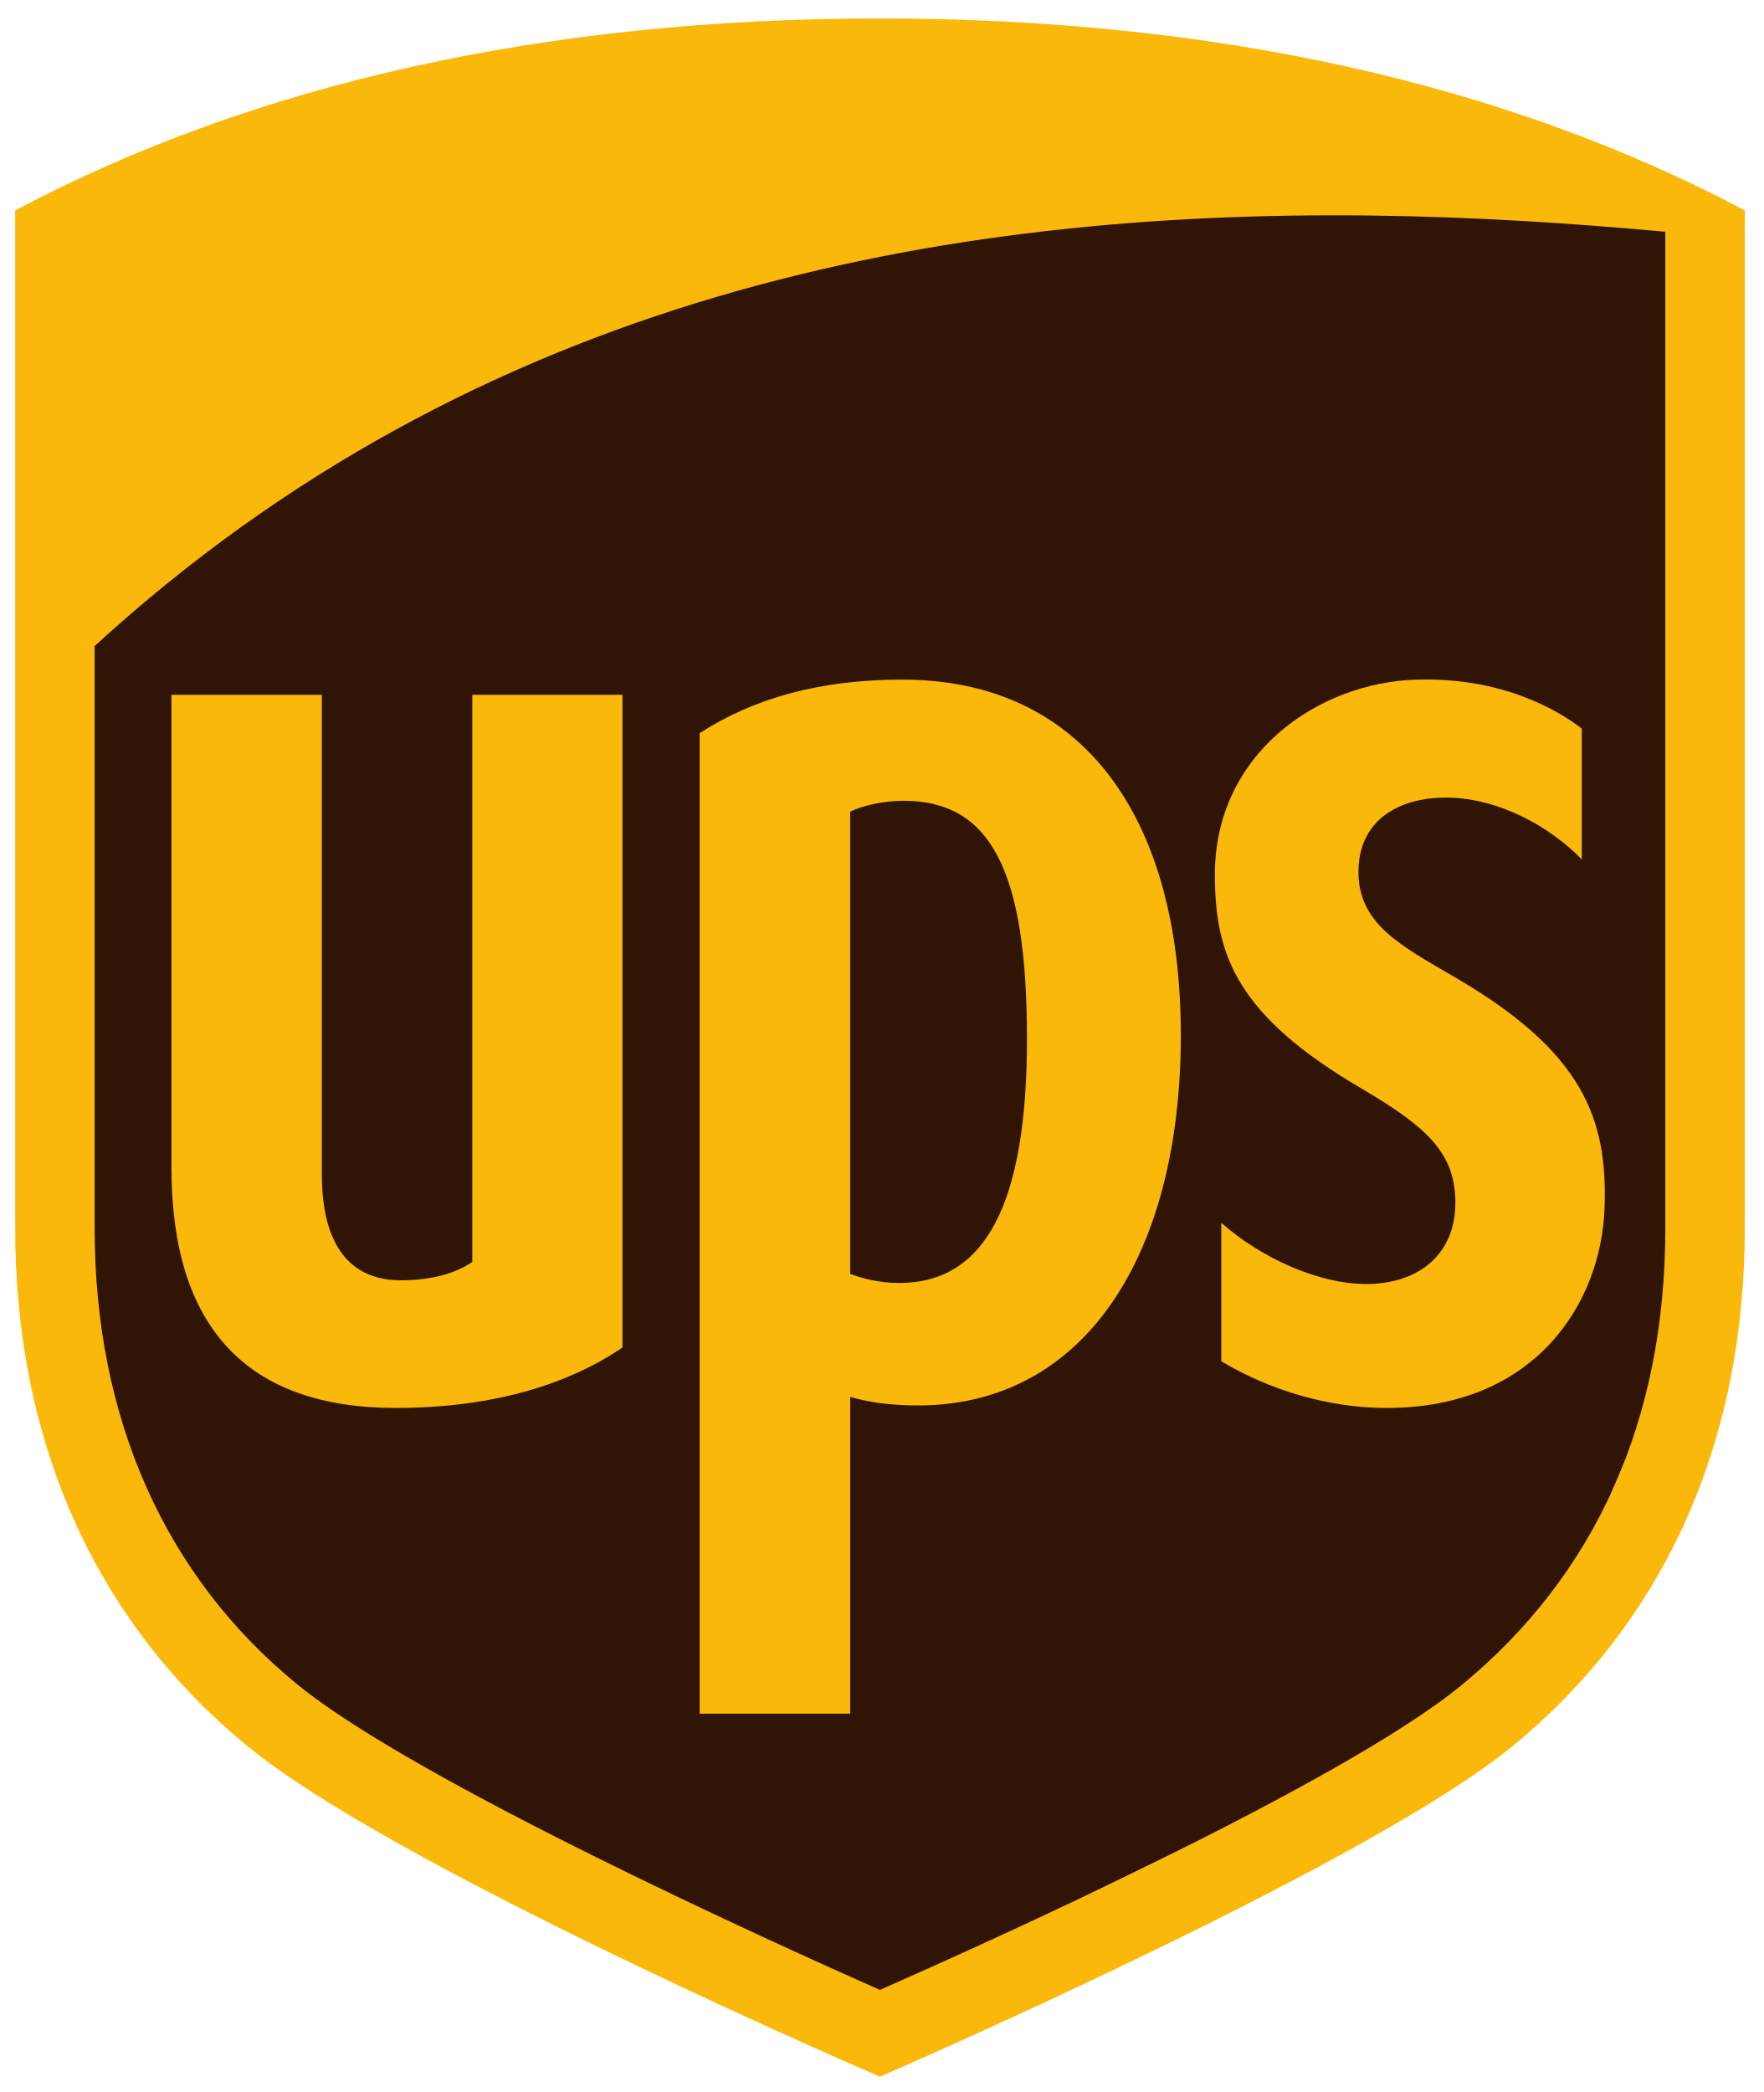
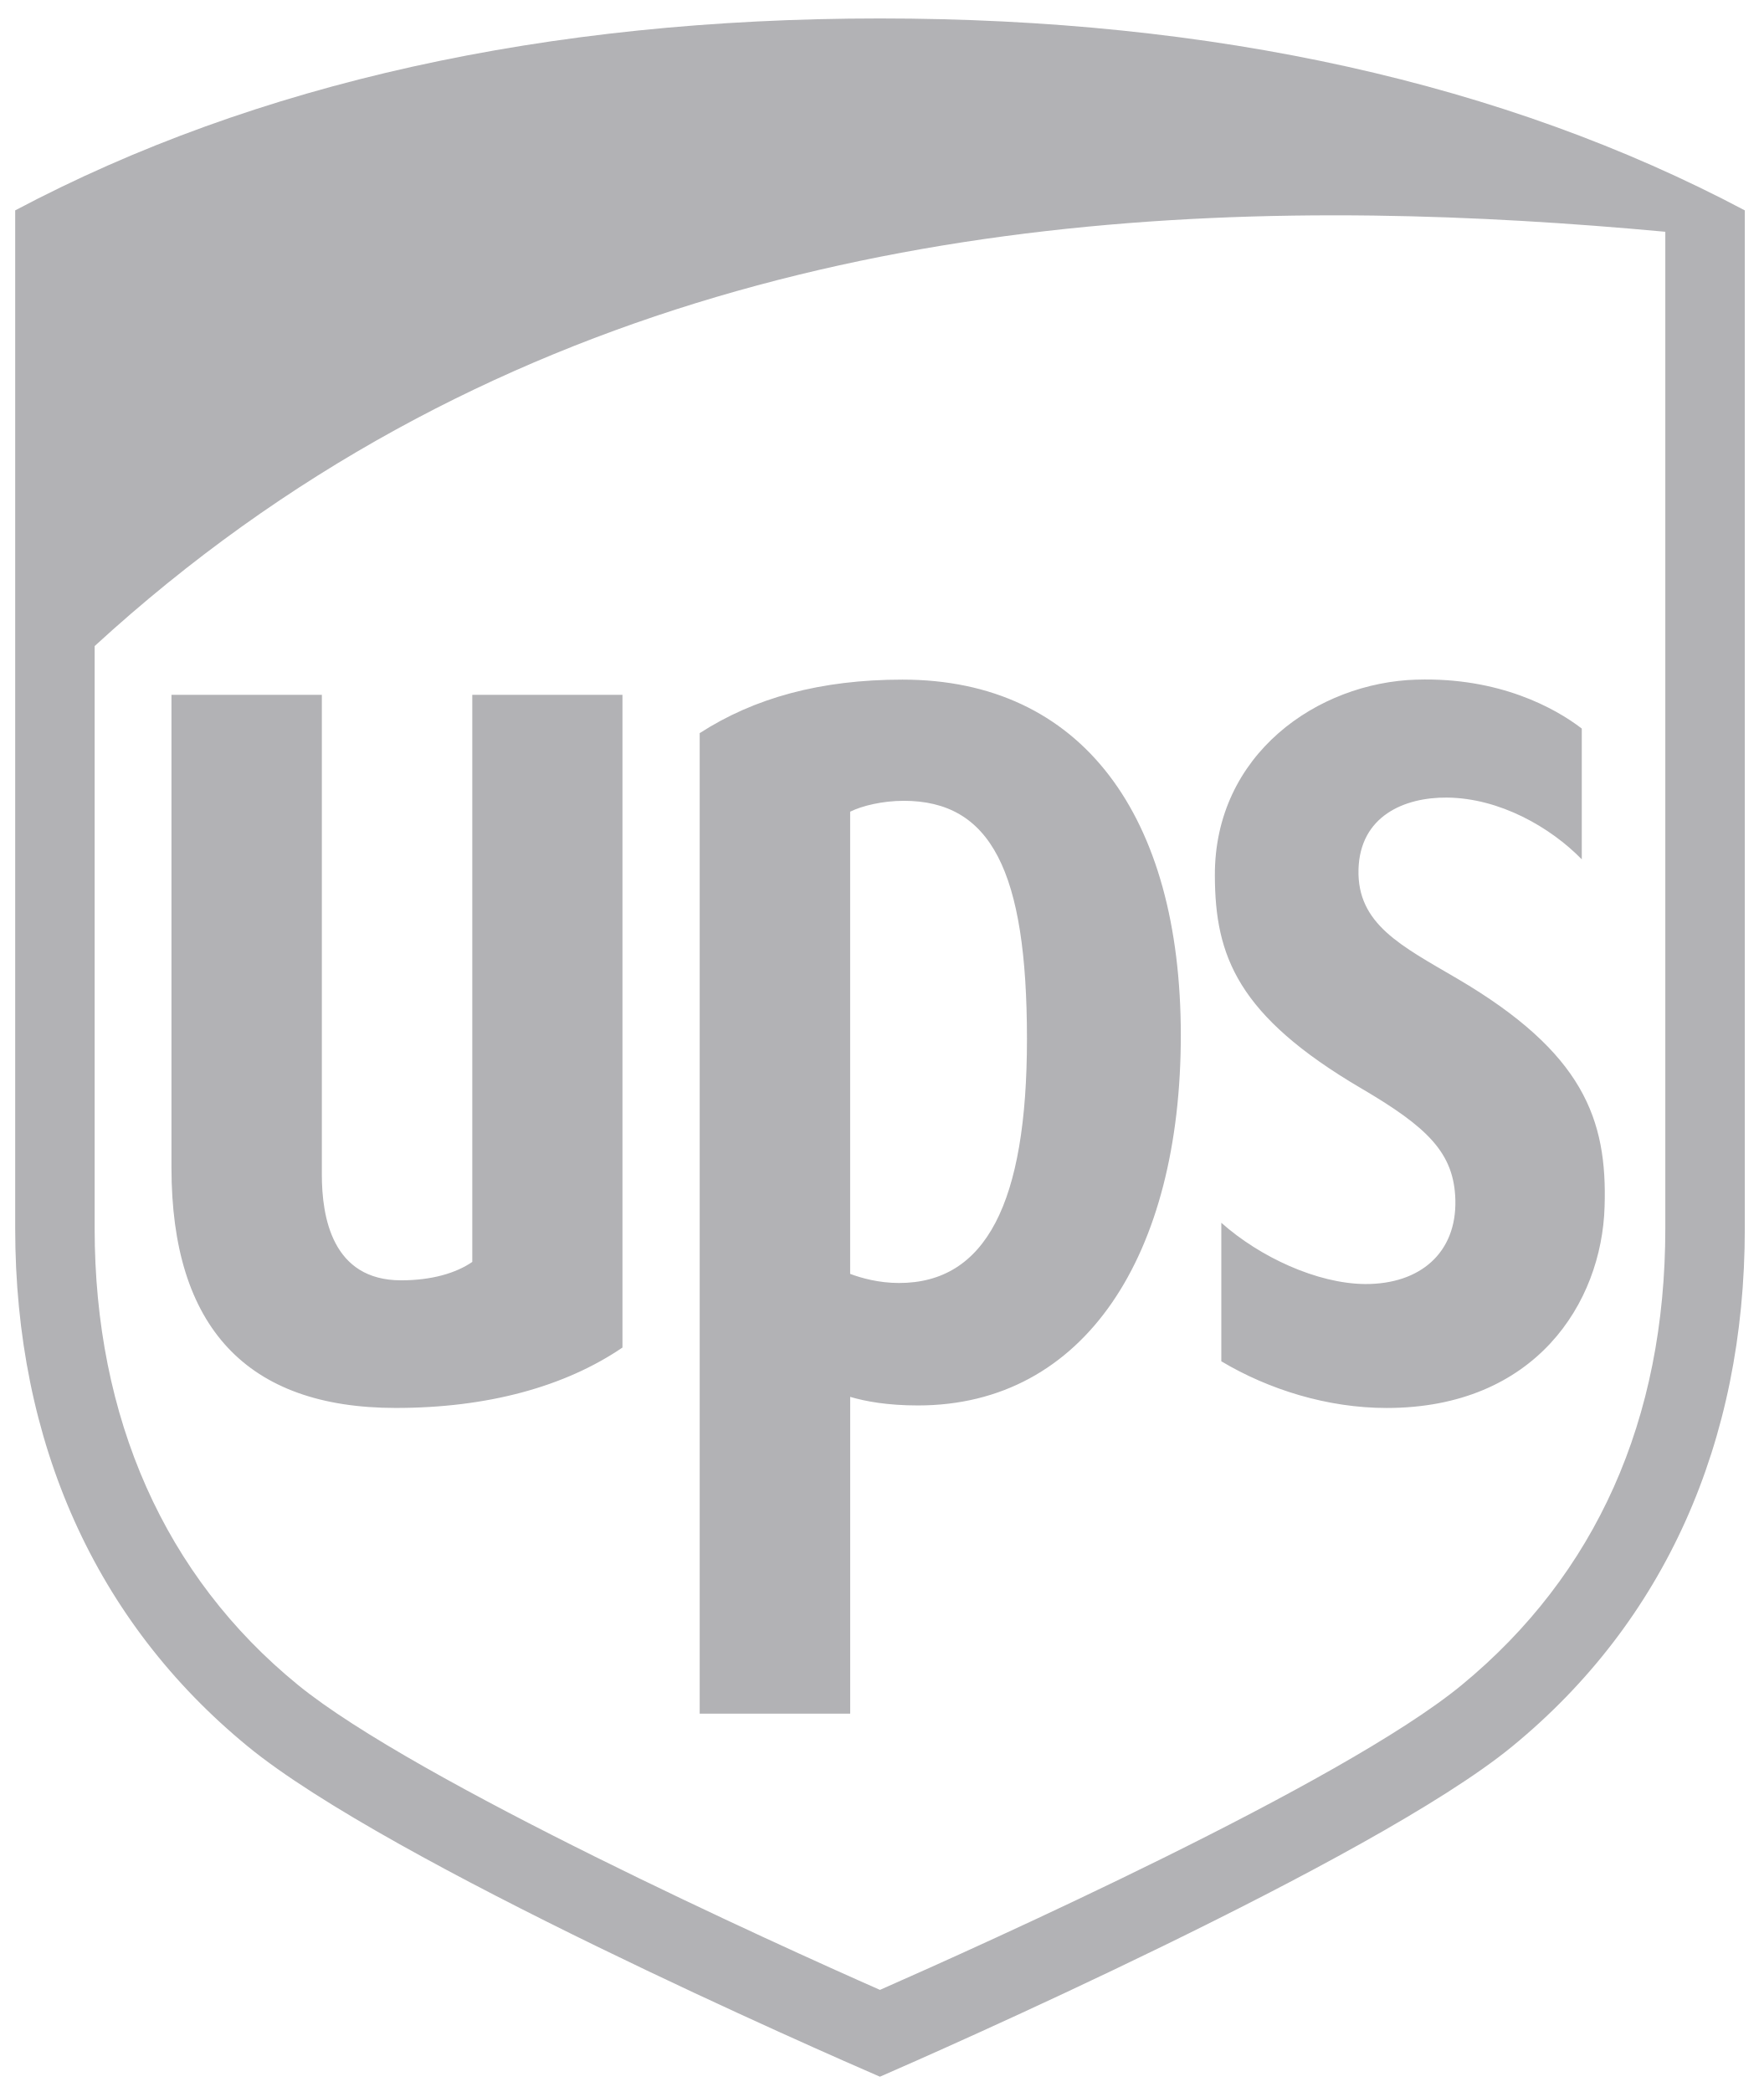
- <svg xmlns="http://www.w3.org/2000/svg" xml:space="preserve" height="61.979" viewBox="0 0 52.242 61.979" width="52.242" version="1.1">
+ <svg xmlns="http://www.w3.org/2000/svg" xml:space="preserve" height="61.979" viewBox="0 0 52.242 61.979" width="52.242" version="1.1" fill="#B2B2B5">
  <g transform="matrix(1.25 0 0 -1.25 -47.372 728.76)">
    <g transform="translate(.3606 .3606)">
-       <path d="m38.962 567.66 0.177-20.134 4.524-5.588 13.571-7.184 16.675 8.16 3.459 8.249-0.355 26.698-12.595 0.355-13.127-2.129-11.974-6.918z" fill-rule="evenodd" fill="#301506" />
-       <path d="m25.619 0c-9.881 0-18.5 1.913-25.619 5.686v30.16c0 6.346 2.385 11.653 6.894 15.35 4.188 3.435 17.138 9.096 18.725 9.783 1.505-0.655 14.609-6.403 18.73-9.783 4.508-3.695 6.893-9.003 6.893-15.35v-30.16c-7.12-3.773-15.739-5.686-25.624-5.686zm14.631 5.84c2.947 0.039 5.84 0.221 8.637 0.48v29.525c0 5.674-2.059 10.257-6.031 13.529-3.549 2.922-14.25 7.717-17.236 9.033-3.026-1.334-13.754-6.189-17.239-9.032-3.949-3.216-6.027-7.908-6.027-13.529v-17.252c11.348-10.407 25.128-12.921 37.896-12.754zm-13.963 13.748c-2.431 0-4.393 0.543-6.008 1.586v29.049h4.459v-9.385c0.445 0.131 1.091 0.254 2.006 0.254 4.946 0 7.789-4.459 7.789-10.969 0-6.497-2.927-10.535-8.246-10.535zm15.236 0c-2.933 0.085-5.999 2.209-5.981 5.811 0.007 2.371 0.665 4.144 4.34 6.301 1.961 1.151 2.751 1.91 2.785 3.309 0.037 1.555-1.037 2.493-2.672 2.486-1.423-0.011-3.123-0.801-4.262-1.815v4.104c1.396 0.833 3.138 1.383 4.898 1.383 4.405 0 6.372-3.112 6.457-5.963 0.084-2.599-0.634-4.565-4.359-6.754-1.663-0.975-2.975-1.616-2.932-3.238 0.044-1.584 1.359-2.14 2.621-2.129 1.558 0.014 3.064 0.876 3.994 1.83v-3.875c-0.784-0.604-2.443-1.524-4.891-1.449zm-36.893 0.451v14.012c0 4.724 2.235 7.115 6.644 7.115 2.729 0 5.014-0.632 6.717-1.789v-19.338h-4.449v16.801c-0.485 0.333-1.204 0.545-2.109 0.545-2.042 0-2.348-1.873-2.348-3.137v-14.209h-4.455zm21.687 3.139c2.586 0 3.658 2.065 3.658 7.059 0 4.872-1.226 7.227-3.791 7.227-0.604 0-1.129-0.15-1.447-0.27v-13.693c0.361-0.18 0.975-0.322 1.58-0.322z" transform="matrix(.8 0 0 -.8 37.897 582.21)" fill="#fab80a" />
+       <path d="m25.619 0c-9.881 0-18.5 1.913-25.619 5.686v30.16c0 6.346 2.385 11.653 6.894 15.35 4.188 3.435 17.138 9.096 18.725 9.783 1.505-0.655 14.609-6.403 18.73-9.783 4.508-3.695 6.893-9.003 6.893-15.35v-30.16c-7.12-3.773-15.739-5.686-25.624-5.686zm14.631 5.84c2.947 0.039 5.84 0.221 8.637 0.48v29.525c0 5.674-2.059 10.257-6.031 13.529-3.549 2.922-14.25 7.717-17.236 9.033-3.026-1.334-13.754-6.189-17.239-9.032-3.949-3.216-6.027-7.908-6.027-13.529v-17.252c11.348-10.407 25.128-12.921 37.896-12.754zm-13.963 13.748c-2.431 0-4.393 0.543-6.008 1.586v29.049h4.459v-9.385c0.445 0.131 1.091 0.254 2.006 0.254 4.946 0 7.789-4.459 7.789-10.969 0-6.497-2.927-10.535-8.246-10.535zm15.236 0c-2.933 0.085-5.999 2.209-5.981 5.811 0.007 2.371 0.665 4.144 4.34 6.301 1.961 1.151 2.751 1.91 2.785 3.309 0.037 1.555-1.037 2.493-2.672 2.486-1.423-0.011-3.123-0.801-4.262-1.815v4.104c1.396 0.833 3.138 1.383 4.898 1.383 4.405 0 6.372-3.112 6.457-5.963 0.084-2.599-0.634-4.565-4.359-6.754-1.663-0.975-2.975-1.616-2.932-3.238 0.044-1.584 1.359-2.14 2.621-2.129 1.558 0.014 3.064 0.876 3.994 1.83v-3.875c-0.784-0.604-2.443-1.524-4.891-1.449zm-36.893 0.451v14.012c0 4.724 2.235 7.115 6.644 7.115 2.729 0 5.014-0.632 6.717-1.789v-19.338h-4.449v16.801c-0.485 0.333-1.204 0.545-2.109 0.545-2.042 0-2.348-1.873-2.348-3.137v-14.209h-4.455zm21.687 3.139c2.586 0 3.658 2.065 3.658 7.059 0 4.872-1.226 7.227-3.791 7.227-0.604 0-1.129-0.15-1.447-0.27v-13.693c0.361-0.18 0.975-0.322 1.58-0.322z" transform="matrix(.8 0 0 -.8 37.897 582.21)" fill="#B2B2B5" />
    </g>
  </g>
</svg>
